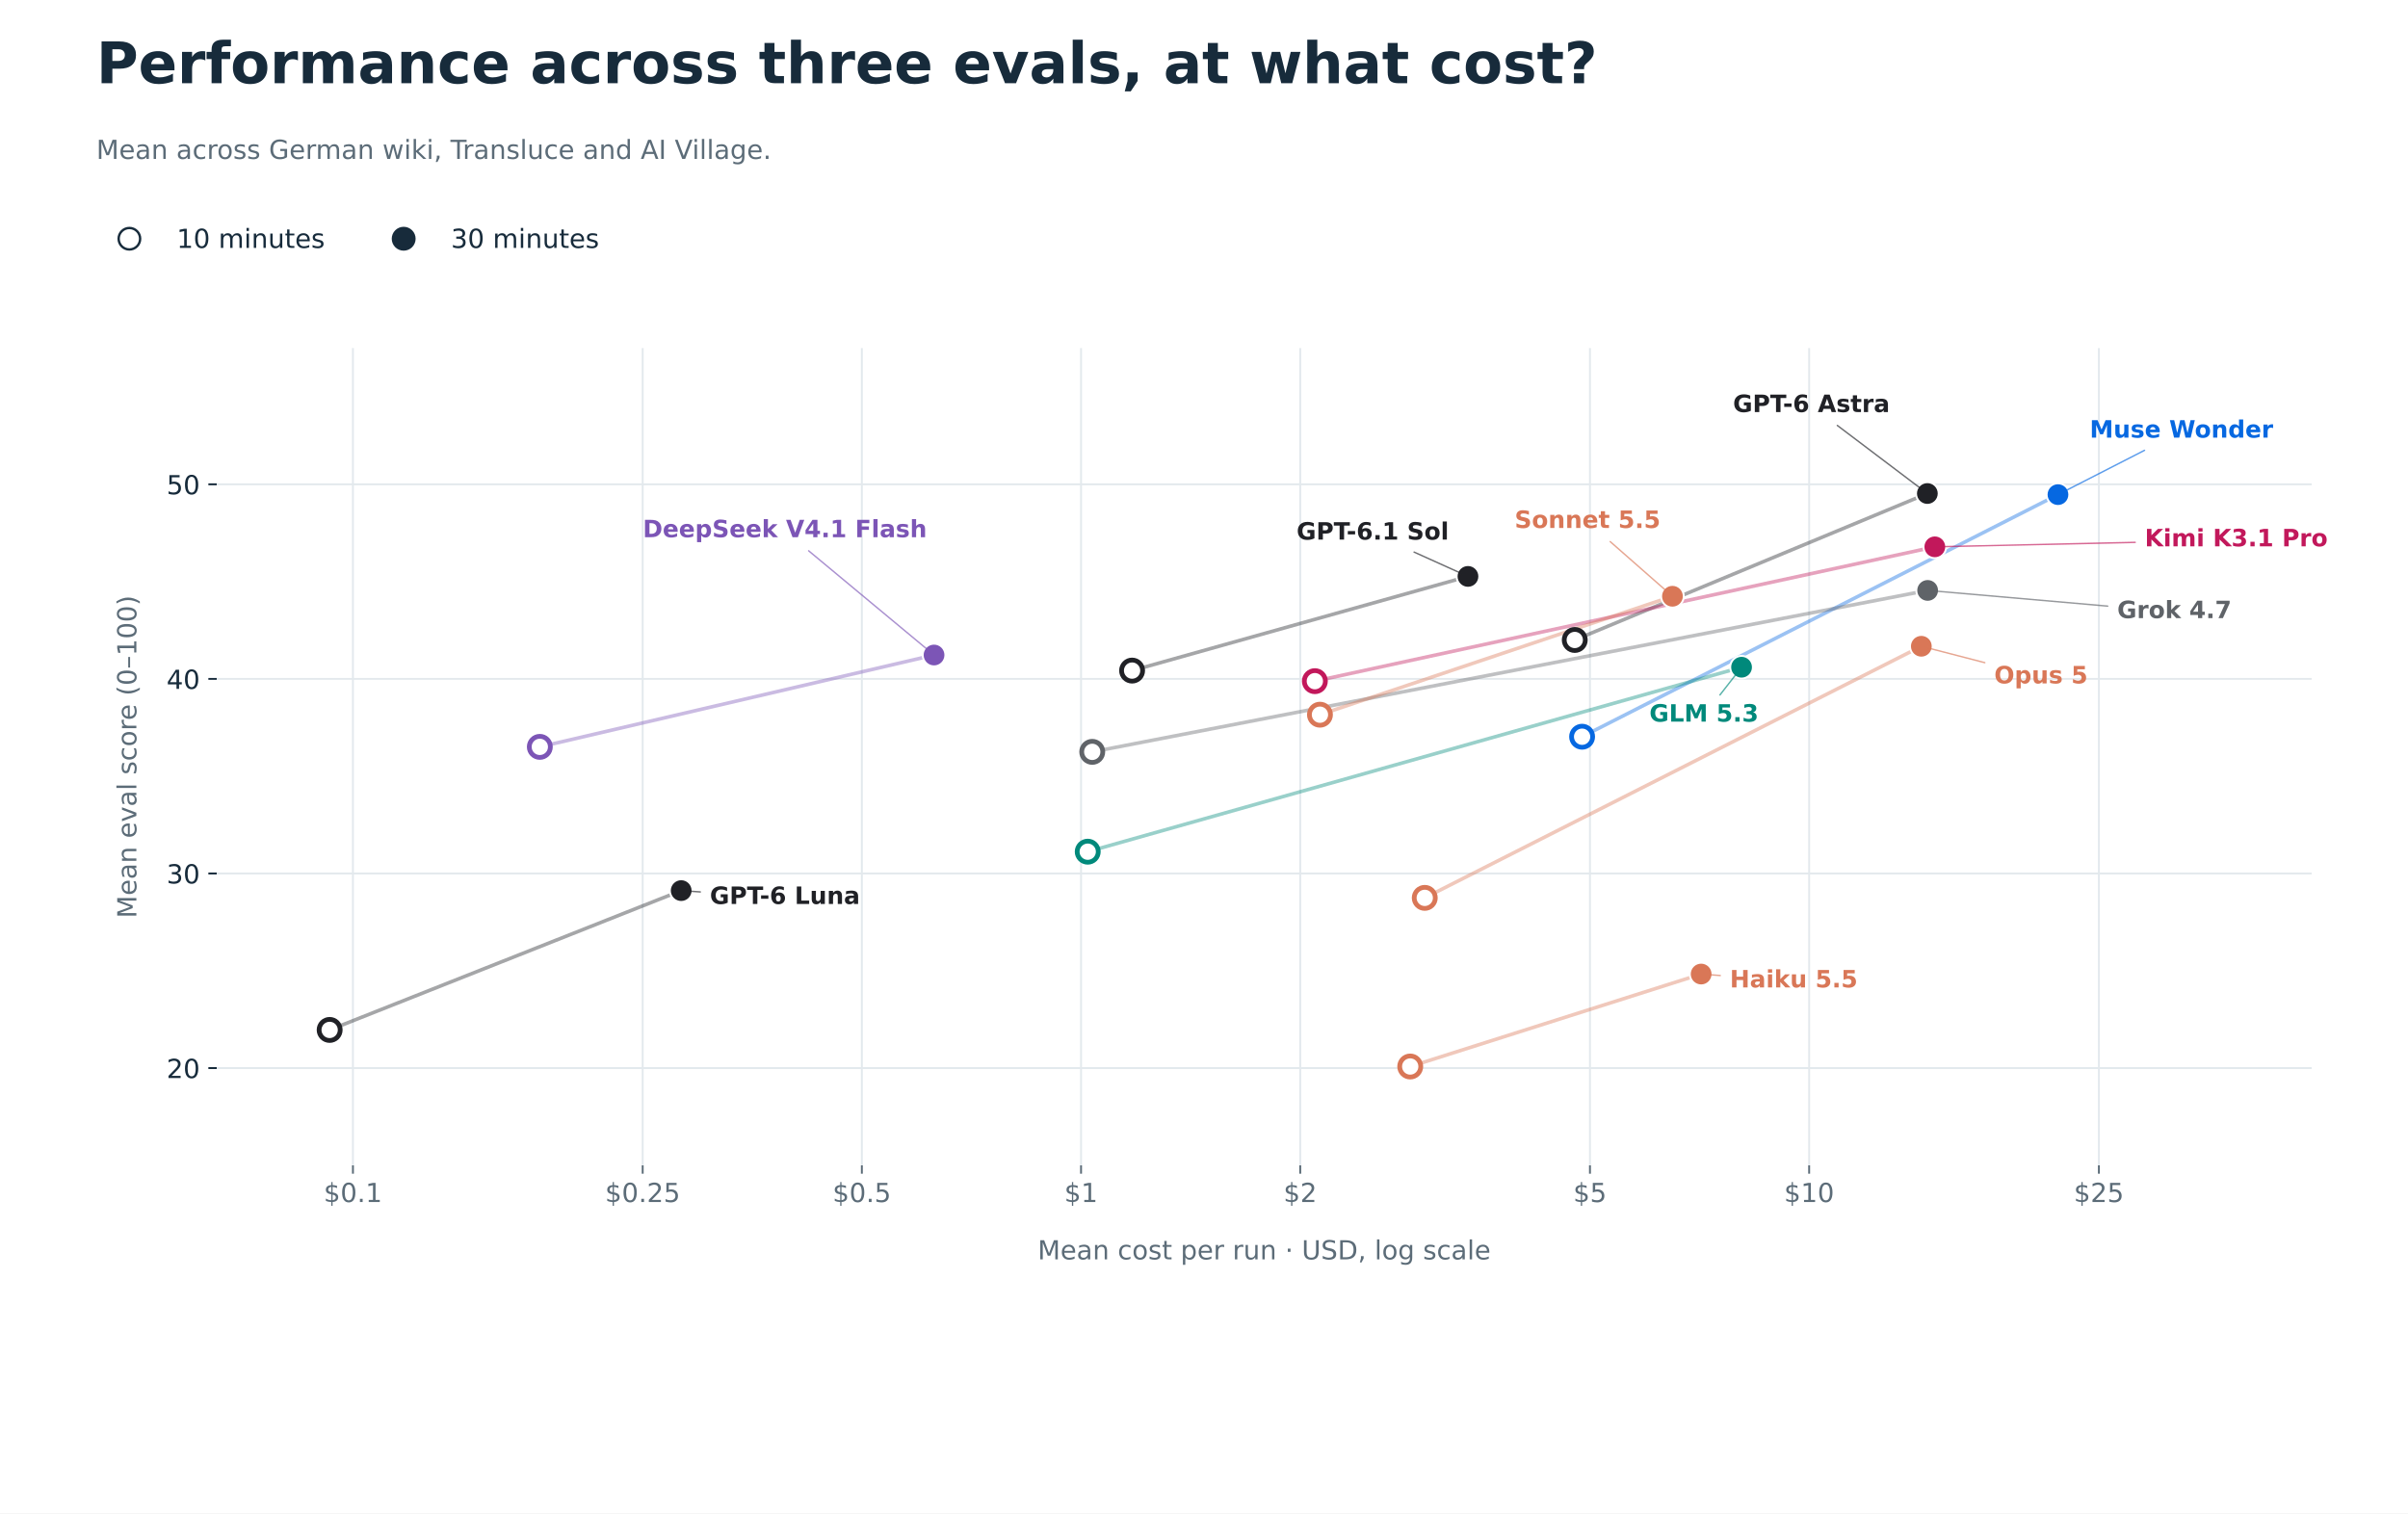
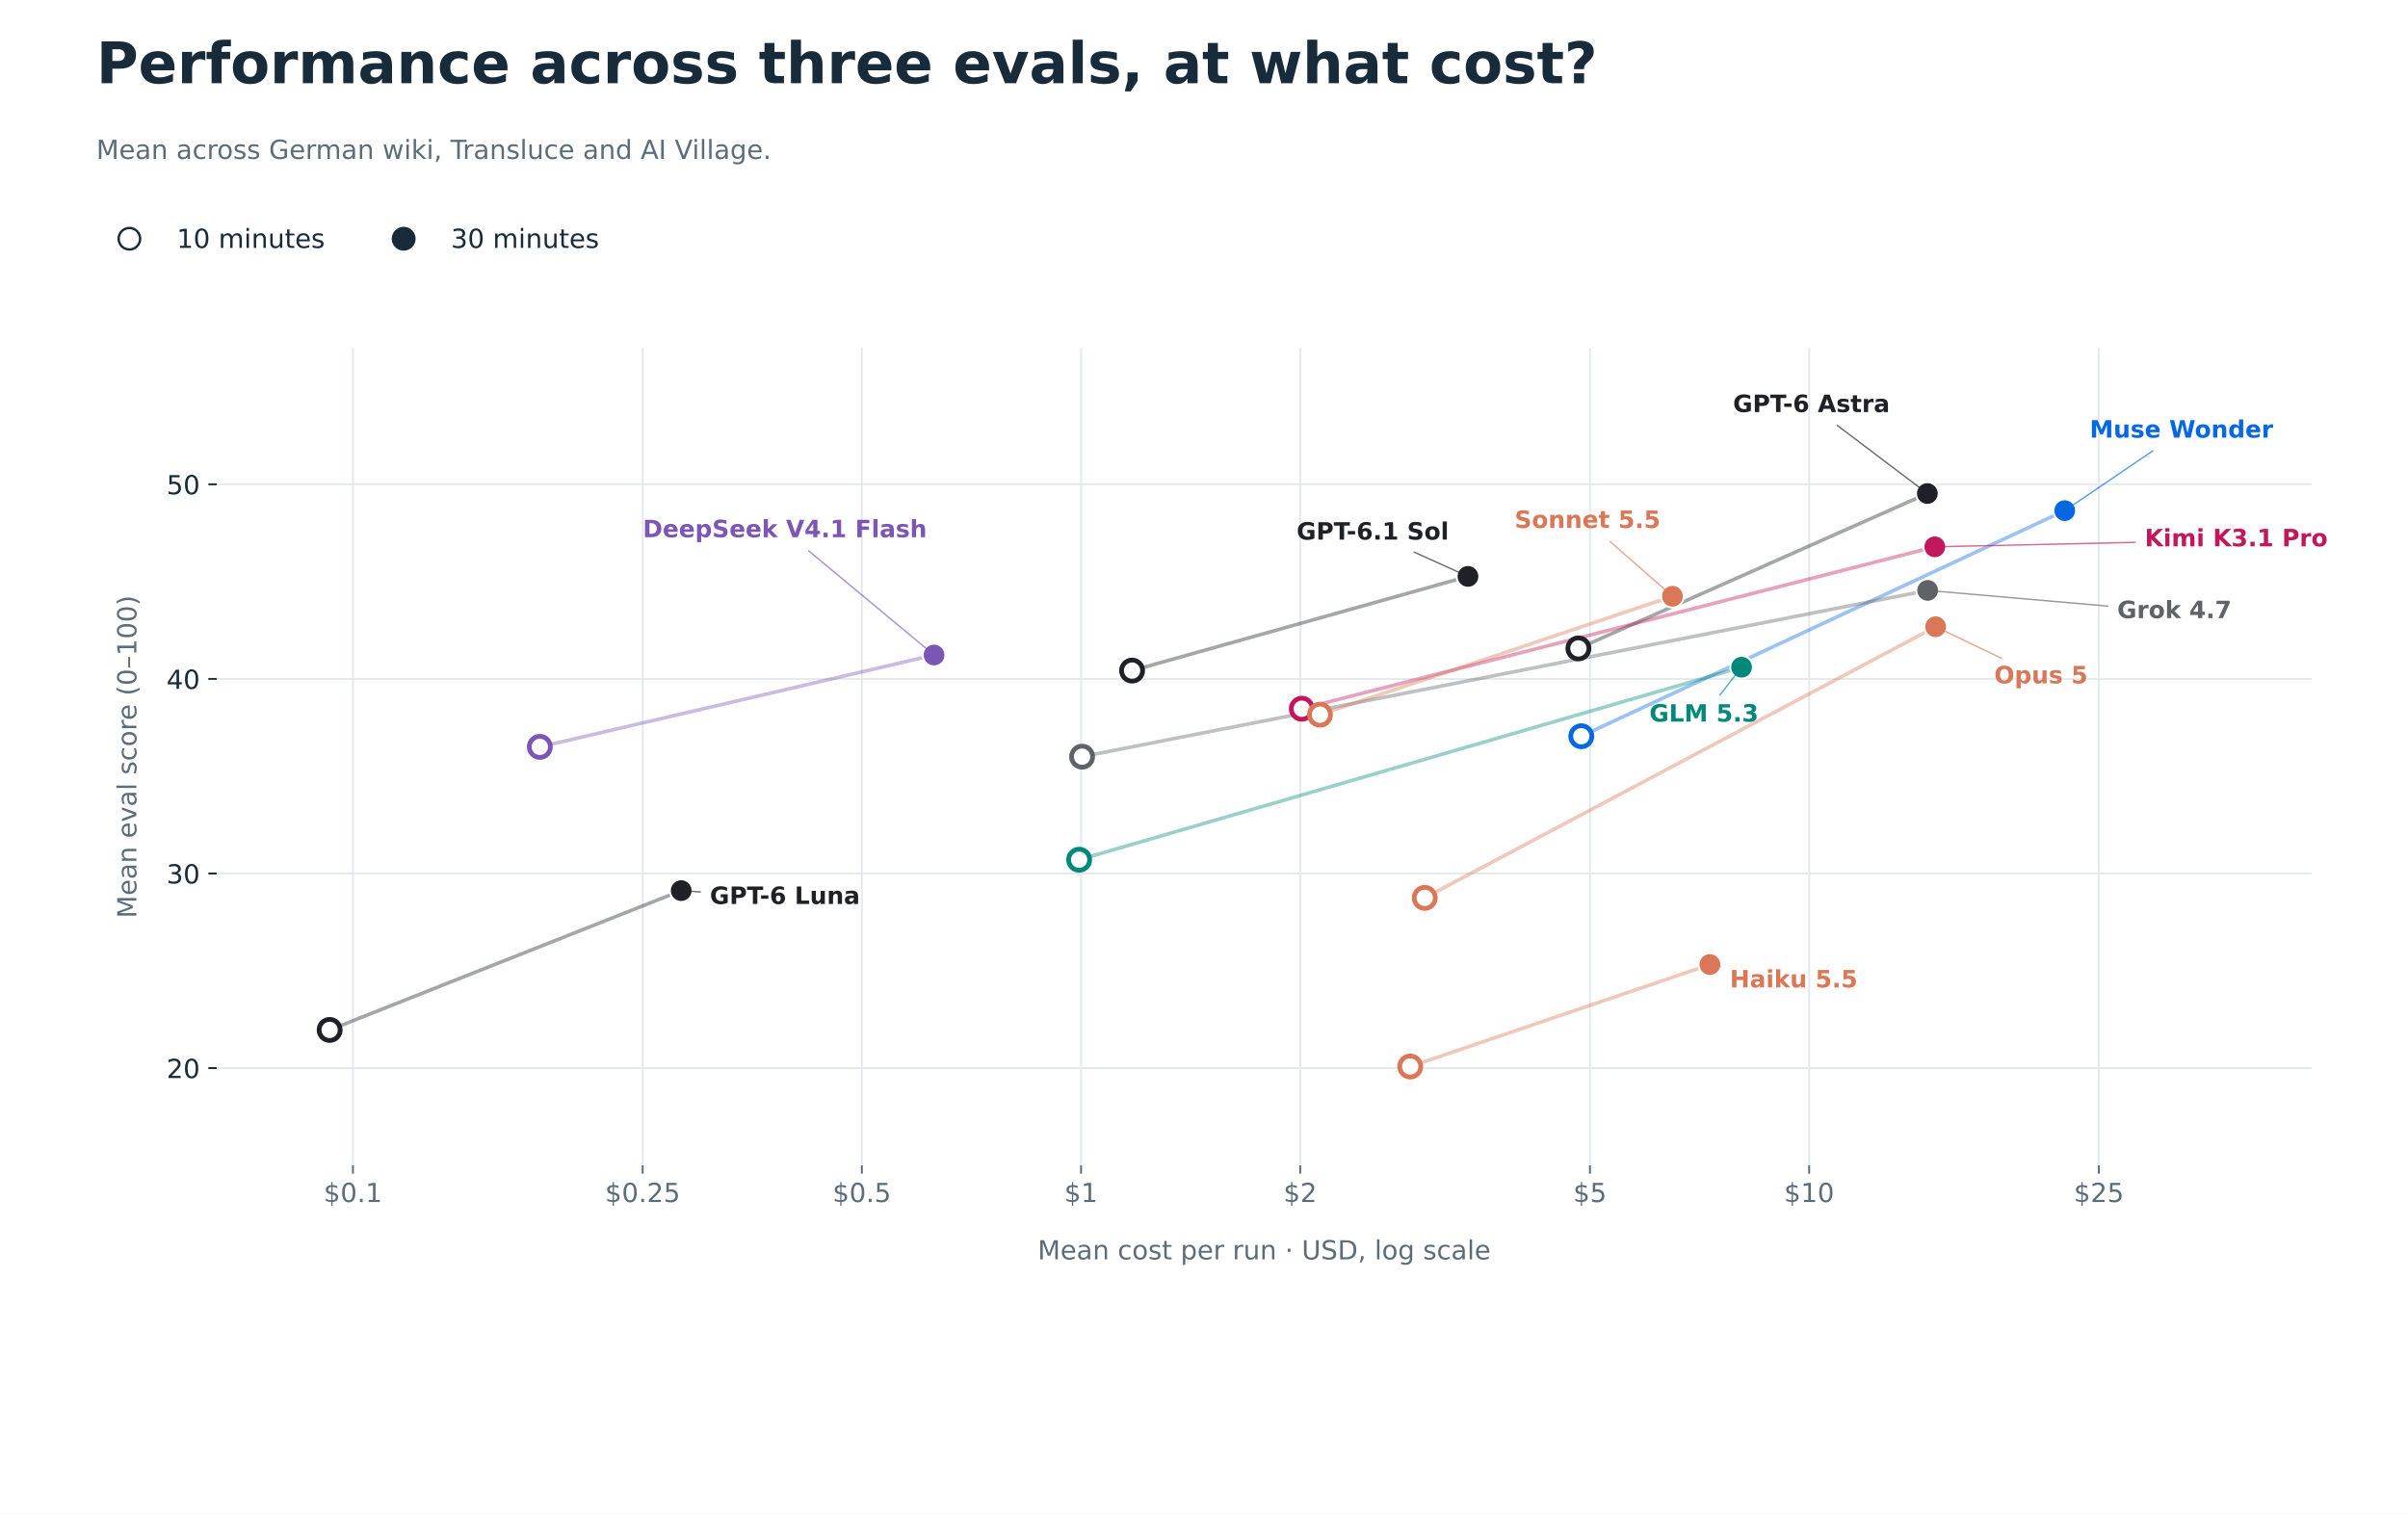
<svg xmlns="http://www.w3.org/2000/svg" xmlns:xlink="http://www.w3.org/1999/xlink" width="1008pt" height="633.6pt" viewBox="0 0 1008 633.6" version="1.1">
  <defs>
    <style type="text/css">*{stroke-linejoin: round; stroke-linecap: butt}</style>
  </defs>
  <g id="figure_1">
    <g id="patch_1">
      <path d="M 0 633.6 L 1008 633.6 L 1008 0 L 0 0 z " style="fill: #ffffff" />
    </g>
    <g id="axes_1">
      <g id="patch_2">
        <path d="M 90.72 487.872 L 967.68 487.872 L 967.68 145.728 L 90.72 145.728 z " style="fill: #ffffff" />
      </g>
      <g id="matplotlib.axis_1">
        <g id="xtick_1">
          <g id="line2d_1">
            <path d="M 147.742 487.872 L 147.742 145.728 " clip-path="url(#pab3739ea4d)" style="fill: none; stroke: #e3e9ed; stroke-width: 0.8; stroke-linecap: square" />
          </g>
          <g id="line2d_2">
            <defs>
              <path id="m08802c9949" d="M 0 0 L 0 3.5 " style="stroke: #5c6c78; stroke-width: 0.8" />
            </defs>
            <g>
              <use xlink:href="#m08802c9949" x="147.742" y="487.872" style="fill: #5c6c78; stroke: #5c6c78; stroke-width: 0.8" />
            </g>
          </g>
          <g id="text_1">
            <text style="font-size: 11px; font-family: 'DejaVu Sans'; text-anchor: middle; fill: #5c6c78" x="147.742" y="503.23" transform="rotate(-0 147.7417 503.2303)">$0.1</text>
          </g>
        </g>
        <g id="xtick_2">
          <g id="line2d_3">
            <path d="M 269.029 487.872 L 269.029 145.728 " clip-path="url(#pab3739ea4d)" style="fill: none; stroke: #e3e9ed; stroke-width: 0.8; stroke-linecap: square" />
          </g>
          <g id="line2d_4">
            <g>
              <use xlink:href="#m08802c9949" x="269.029" y="487.872" style="fill: #5c6c78; stroke: #5c6c78; stroke-width: 0.8" />
            </g>
          </g>
          <g id="text_2">
            <text style="font-size: 11px; font-family: 'DejaVu Sans'; text-anchor: middle; fill: #5c6c78" x="269.029" y="503.23" transform="rotate(-0 269.0288 503.2303)">$0.25</text>
          </g>
        </g>
        <g id="xtick_3">
          <g id="line2d_5">
            <path d="M 360.779 487.872 L 360.779 145.728 " clip-path="url(#pab3739ea4d)" style="fill: none; stroke: #e3e9ed; stroke-width: 0.8; stroke-linecap: square" />
          </g>
          <g id="line2d_6">
            <g>
              <use xlink:href="#m08802c9949" x="360.779" y="487.872" style="fill: #5c6c78; stroke: #5c6c78; stroke-width: 0.8" />
            </g>
          </g>
          <g id="text_3">
            <text style="font-size: 11px; font-family: 'DejaVu Sans'; text-anchor: middle; fill: #5c6c78" x="360.779" y="503.23" transform="rotate(-0 360.779 503.2303)">$0.5</text>
          </g>
        </g>
        <g id="xtick_4">
          <g id="line2d_7">
            <path d="M 452.529 487.872 L 452.529 145.728 " clip-path="url(#pab3739ea4d)" style="fill: none; stroke: #e3e9ed; stroke-width: 0.8; stroke-linecap: square" />
          </g>
          <g id="line2d_8">
            <g>
              <use xlink:href="#m08802c9949" x="452.529" y="487.872" style="fill: #5c6c78; stroke: #5c6c78; stroke-width: 0.8" />
            </g>
          </g>
          <g id="text_4">
            <text style="font-size: 11px; font-family: 'DejaVu Sans'; text-anchor: middle; fill: #5c6c78" x="452.529" y="503.23" transform="rotate(-0 452.5292 503.2303)">$1</text>
          </g>
        </g>
        <g id="xtick_5">
          <g id="line2d_9">
            <path d="M 544.279 487.872 L 544.279 145.728 " clip-path="url(#pab3739ea4d)" style="fill: none; stroke: #e3e9ed; stroke-width: 0.8; stroke-linecap: square" />
          </g>
          <g id="line2d_10">
            <g>
              <use xlink:href="#m08802c9949" x="544.279" y="487.872" style="fill: #5c6c78; stroke: #5c6c78; stroke-width: 0.8" />
            </g>
          </g>
          <g id="text_5">
            <text style="font-size: 11px; font-family: 'DejaVu Sans'; text-anchor: middle; fill: #5c6c78" x="544.279" y="503.23" transform="rotate(-0 544.2794 503.2303)">$2</text>
          </g>
        </g>
        <g id="xtick_6">
          <g id="line2d_11">
            <path d="M 665.567 487.872 L 665.567 145.728 " clip-path="url(#pab3739ea4d)" style="fill: none; stroke: #e3e9ed; stroke-width: 0.8; stroke-linecap: square" />
          </g>
          <g id="line2d_12">
            <g>
              <use xlink:href="#m08802c9949" x="665.567" y="487.872" style="fill: #5c6c78; stroke: #5c6c78; stroke-width: 0.8" />
            </g>
          </g>
          <g id="text_6">
            <text style="font-size: 11px; font-family: 'DejaVu Sans'; text-anchor: middle; fill: #5c6c78" x="665.567" y="503.23" transform="rotate(-0 665.5666 503.2303)">$5</text>
          </g>
        </g>
        <g id="xtick_7">
          <g id="line2d_13">
            <path d="M 757.317 487.872 L 757.317 145.728 " clip-path="url(#pab3739ea4d)" style="fill: none; stroke: #e3e9ed; stroke-width: 0.8; stroke-linecap: square" />
          </g>
          <g id="line2d_14">
            <g>
              <use xlink:href="#m08802c9949" x="757.317" y="487.872" style="fill: #5c6c78; stroke: #5c6c78; stroke-width: 0.8" />
            </g>
          </g>
          <g id="text_7">
            <text style="font-size: 11px; font-family: 'DejaVu Sans'; text-anchor: middle; fill: #5c6c78" x="757.317" y="503.23" transform="rotate(-0 757.3168 503.2303)">$10</text>
          </g>
        </g>
        <g id="xtick_8">
          <g id="line2d_15">
            <path d="M 878.604 487.872 L 878.604 145.728 " clip-path="url(#pab3739ea4d)" style="fill: none; stroke: #e3e9ed; stroke-width: 0.8; stroke-linecap: square" />
          </g>
          <g id="line2d_16">
            <g>
              <use xlink:href="#m08802c9949" x="878.604" y="487.872" style="fill: #5c6c78; stroke: #5c6c78; stroke-width: 0.8" />
            </g>
          </g>
          <g id="text_8">
            <text style="font-size: 11px; font-family: 'DejaVu Sans'; text-anchor: middle; fill: #5c6c78" x="878.604" y="503.23" transform="rotate(-0 878.604 503.2303)">$25</text>
          </g>
        </g>
        <g id="xtick_9" />
        <g id="xtick_10" />
        <g id="xtick_11" />
        <g id="xtick_12" />
        <g id="xtick_13" />
        <g id="xtick_14" />
        <g id="xtick_15" />
        <g id="xtick_16" />
        <g id="xtick_17" />
        <g id="xtick_18" />
        <g id="xtick_19" />
        <g id="xtick_20" />
        <g id="xtick_21" />
        <g id="xtick_22" />
        <g id="xtick_23" />
        <g id="xtick_24" />
        <g id="xtick_25" />
        <g id="xtick_26" />
        <g id="xtick_27" />
        <g id="text_9">
          <text style="font-size: 11px; font-family: 'DejaVu Sans'; text-anchor: middle; fill: #5c6c78" x="529.2" y="527.231" transform="rotate(-0 529.2 527.2311)">Mean cost per run · USD, log scale</text>
        </g>
      </g>
      <g id="matplotlib.axis_2">
        <g id="ytick_1">
          <g id="line2d_17">
            <path d="M 90.72 447.141 L 967.68 447.141 " clip-path="url(#pab3739ea4d)" style="fill: none; stroke: #e3e9ed; stroke-width: 0.8; stroke-linecap: square" />
          </g>
          <g id="line2d_18">
            <defs>
              <path id="m0dfac39e3e" d="M 0 0 L -3.5 0 " style="stroke: #172b3b; stroke-width: 0.8" />
            </defs>
            <g>
              <use xlink:href="#m0dfac39e3e" x="90.72" y="447.141" style="fill: #172b3b; stroke: #172b3b; stroke-width: 0.8" />
            </g>
          </g>
          <g id="text_10">
            <text style="font-size: 11px; font-family: 'DejaVu Sans'; text-anchor: end; fill: #172b3b" x="83.72" y="451.319" transform="rotate(-0 83.72 451.3193)">20</text>
          </g>
        </g>
        <g id="ytick_2">
          <g id="line2d_19">
            <path d="M 90.72 365.678 L 967.68 365.678 " clip-path="url(#pab3739ea4d)" style="fill: none; stroke: #e3e9ed; stroke-width: 0.8; stroke-linecap: square" />
          </g>
          <g id="line2d_20">
            <g>
              <use xlink:href="#m0dfac39e3e" x="90.72" y="365.678" style="fill: #172b3b; stroke: #172b3b; stroke-width: 0.8" />
            </g>
          </g>
          <g id="text_11">
            <text style="font-size: 11px; font-family: 'DejaVu Sans'; text-anchor: end; fill: #172b3b" x="83.72" y="369.856" transform="rotate(-0 83.72 369.8564)">30</text>
          </g>
        </g>
        <g id="ytick_3">
          <g id="line2d_21">
            <path d="M 90.72 284.215 L 967.68 284.215 " clip-path="url(#pab3739ea4d)" style="fill: none; stroke: #e3e9ed; stroke-width: 0.8; stroke-linecap: square" />
          </g>
          <g id="line2d_22">
            <g>
              <use xlink:href="#m0dfac39e3e" x="90.72" y="284.215" style="fill: #172b3b; stroke: #172b3b; stroke-width: 0.8" />
            </g>
          </g>
          <g id="text_12">
            <text style="font-size: 11px; font-family: 'DejaVu Sans'; text-anchor: end; fill: #172b3b" x="83.72" y="288.394" transform="rotate(-0 83.72 288.3936)">40</text>
          </g>
        </g>
        <g id="ytick_4">
          <g id="line2d_23">
            <path d="M 90.72 202.752 L 967.68 202.752 " clip-path="url(#pab3739ea4d)" style="fill: none; stroke: #e3e9ed; stroke-width: 0.8; stroke-linecap: square" />
          </g>
          <g id="line2d_24">
            <g>
              <use xlink:href="#m0dfac39e3e" x="90.72" y="202.752" style="fill: #172b3b; stroke: #172b3b; stroke-width: 0.8" />
            </g>
          </g>
          <g id="text_13">
            <text style="font-size: 11px; font-family: 'DejaVu Sans'; text-anchor: end; fill: #172b3b" x="83.72" y="206.931" transform="rotate(-0 83.72 206.9307)">50</text>
          </g>
        </g>
        <g id="text_14">
          <text style="font-size: 11px; font-family: 'DejaVu Sans'; text-anchor: middle; fill: #5c6c78" x="57.08" y="316.8" transform="rotate(-90 57.07992 316.8)">Mean eval score (0–100)</text>
        </g>
      </g>
      <g id="line2d_25">
-         <path d="M 659.202 267.922 L 806.797 206.608 " clip-path="url(#pab3739ea4d)" style="fill: none; stroke: #202126; stroke-opacity: 0.4; stroke-width: 1.5; stroke-linecap: square" />
+         <path d="M 660.736 271.452 L 806.797 206.608 " clip-path="url(#pab3739ea4d)" style="fill: none; stroke: #202126; stroke-opacity: 0.4; stroke-width: 1.5; stroke-linecap: square" />
      </g>
      <g id="line2d_26">
-         <path d="M 662.274 308.423 L 861.473 207.07 " clip-path="url(#pab3739ea4d)" style="fill: none; stroke: #0668e1; stroke-opacity: 0.4; stroke-width: 1.5; stroke-linecap: square" />
+         <path d="M 661.938 308.219 L 864.294 213.777 " clip-path="url(#pab3739ea4d)" style="fill: none; stroke: #0668e1; stroke-opacity: 0.4; stroke-width: 1.5; stroke-linecap: square" />
      </g>
      <g id="line2d_27">
-         <path d="M 550.404 285.165 L 809.927 228.929 " clip-path="url(#pab3739ea4d)" style="fill: none; stroke: #c2185b; stroke-opacity: 0.4; stroke-width: 1.5; stroke-linecap: square" />
+         <path d="M 544.937 296.706 L 809.927 228.929 " clip-path="url(#pab3739ea4d)" style="fill: none; stroke: #c2185b; stroke-opacity: 0.4; stroke-width: 1.5; stroke-linecap: square" />
      </g>
      <g id="line2d_28">
        <path d="M 473.897 280.739 L 614.494 241.311 " clip-path="url(#pab3739ea4d)" style="fill: none; stroke: #202126; stroke-opacity: 0.4; stroke-width: 1.5; stroke-linecap: square" />
      </g>
      <g id="line2d_29">
-         <path d="M 457.215 314.763 L 806.918 247.176 " clip-path="url(#pab3739ea4d)" style="fill: none; stroke: #5f6368; stroke-opacity: 0.4; stroke-width: 1.5; stroke-linecap: square" />
+         <path d="M 452.969 316.773 L 806.918 247.176 " clip-path="url(#pab3739ea4d)" style="fill: none; stroke: #5f6368; stroke-opacity: 0.4; stroke-width: 1.5; stroke-linecap: square" />
      </g>
      <g id="line2d_30">
        <path d="M 552.536 299.204 L 700.093 249.62 " clip-path="url(#pab3739ea4d)" style="fill: none; stroke: #d97757; stroke-opacity: 0.4; stroke-width: 1.5; stroke-linecap: square" />
      </g>
      <g id="line2d_31">
-         <path d="M 596.407 375.888 L 804.279 270.556 " clip-path="url(#pab3739ea4d)" style="fill: none; stroke: #d97757; stroke-opacity: 0.4; stroke-width: 1.5; stroke-linecap: square" />
+         <path d="M 596.407 375.888 L 810.26 262.383 " clip-path="url(#pab3739ea4d)" style="fill: none; stroke: #d97757; stroke-opacity: 0.4; stroke-width: 1.5; stroke-linecap: square" />
      </g>
      <g id="line2d_32">
        <path d="M 225.971 312.673 L 390.993 274.222 " clip-path="url(#pab3739ea4d)" style="fill: none; stroke: #7c55b6; stroke-opacity: 0.4; stroke-width: 1.5; stroke-linecap: square" />
      </g>
      <g id="line2d_33">
-         <path d="M 455.327 356.554 L 729.026 279.327 " clip-path="url(#pab3739ea4d)" style="fill: none; stroke: #00897b; stroke-opacity: 0.4; stroke-width: 1.5; stroke-linecap: square" />
+         <path d="M 451.732 359.921 L 729.026 279.327 " clip-path="url(#pab3739ea4d)" style="fill: none; stroke: #00897b; stroke-opacity: 0.4; stroke-width: 1.5; stroke-linecap: square" />
      </g>
      <g id="line2d_34">
        <path d="M 137.992 431.174 L 285.151 372.846 " clip-path="url(#pab3739ea4d)" style="fill: none; stroke: #202126; stroke-opacity: 0.4; stroke-width: 1.5; stroke-linecap: square" />
      </g>
      <g id="line2d_35">
-         <path d="M 590.325 446.489 L 712.11 407.78 " clip-path="url(#pab3739ea4d)" style="fill: none; stroke: #d97757; stroke-opacity: 0.4; stroke-width: 1.5; stroke-linecap: square" />
+         <path d="M 590.325 446.489 L 715.769 403.802 " clip-path="url(#pab3739ea4d)" style="fill: none; stroke: #d97757; stroke-opacity: 0.4; stroke-width: 1.5; stroke-linecap: square" />
      </g>
      <g id="PathCollection_1">
        <defs>
          <path id="m411f220330" d="M 0 4.416 C 1.171 4.416 2.294 3.951 3.122 3.122 C 3.951 2.294 4.416 1.171 4.416 0 C 4.416 -1.171 3.951 -2.294 3.122 -3.122 C 2.294 -3.951 1.171 -4.416 0 -4.416 C -1.171 -4.416 -2.294 -3.951 -3.122 -3.122 C -3.951 -2.294 -4.416 -1.171 -4.416 0 C -4.416 1.171 -3.951 2.294 -3.122 3.122 C -2.294 3.951 -1.171 4.416 0 4.416 z " style="stroke: #202126; stroke-width: 2" />
        </defs>
        <g clip-path="url(#pab3739ea4d)">
-           <use xlink:href="#m411f220330" x="659.202" y="267.922" style="fill: #ffffff; stroke: #202126; stroke-width: 2" />
+           <use xlink:href="#m411f220330" x="660.736" y="271.452" style="fill: #ffffff; stroke: #202126; stroke-width: 2" />
        </g>
      </g>
      <g id="PathCollection_2">
        <defs>
          <path id="m2823e1bfbf" d="M 0 4.416 C 1.171 4.416 2.294 3.951 3.122 3.122 C 3.951 2.294 4.416 1.171 4.416 0 C 4.416 -1.171 3.951 -2.294 3.122 -3.122 C 2.294 -3.951 1.171 -4.416 0 -4.416 C -1.171 -4.416 -2.294 -3.951 -3.122 -3.122 C -3.951 -2.294 -4.416 -1.171 -4.416 0 C -4.416 1.171 -3.951 2.294 -3.122 3.122 C -2.294 3.951 -1.171 4.416 0 4.416 z " style="stroke: #0668e1; stroke-width: 2" />
        </defs>
        <g clip-path="url(#pab3739ea4d)">
-           <use xlink:href="#m2823e1bfbf" x="662.274" y="308.423" style="fill: #ffffff; stroke: #0668e1; stroke-width: 2" />
+           <use xlink:href="#m2823e1bfbf" x="661.938" y="308.219" style="fill: #ffffff; stroke: #0668e1; stroke-width: 2" />
        </g>
      </g>
      <g id="PathCollection_3">
        <defs>
          <path id="md394c1294c" d="M 0 4.416 C 1.171 4.416 2.294 3.951 3.122 3.122 C 3.951 2.294 4.416 1.171 4.416 0 C 4.416 -1.171 3.951 -2.294 3.122 -3.122 C 2.294 -3.951 1.171 -4.416 0 -4.416 C -1.171 -4.416 -2.294 -3.951 -3.122 -3.122 C -3.951 -2.294 -4.416 -1.171 -4.416 0 C -4.416 1.171 -3.951 2.294 -3.122 3.122 C -2.294 3.951 -1.171 4.416 0 4.416 z " style="stroke: #c2185b; stroke-width: 2" />
        </defs>
        <g clip-path="url(#pab3739ea4d)">
-           <use xlink:href="#md394c1294c" x="550.404" y="285.165" style="fill: #ffffff; stroke: #c2185b; stroke-width: 2" />
+           <use xlink:href="#md394c1294c" x="544.937" y="296.706" style="fill: #ffffff; stroke: #c2185b; stroke-width: 2" />
        </g>
      </g>
      <g id="PathCollection_4">
        <g clip-path="url(#pab3739ea4d)">
          <use xlink:href="#m411f220330" x="473.897" y="280.739" style="fill: #ffffff; stroke: #202126; stroke-width: 2" />
        </g>
      </g>
      <g id="PathCollection_5">
        <defs>
          <path id="m25b8b31568" d="M 0 4.416 C 1.171 4.416 2.294 3.951 3.122 3.122 C 3.951 2.294 4.416 1.171 4.416 0 C 4.416 -1.171 3.951 -2.294 3.122 -3.122 C 2.294 -3.951 1.171 -4.416 0 -4.416 C -1.171 -4.416 -2.294 -3.951 -3.122 -3.122 C -3.951 -2.294 -4.416 -1.171 -4.416 0 C -4.416 1.171 -3.951 2.294 -3.122 3.122 C -2.294 3.951 -1.171 4.416 0 4.416 z " style="stroke: #5f6368; stroke-width: 2" />
        </defs>
        <g clip-path="url(#pab3739ea4d)">
-           <use xlink:href="#m25b8b31568" x="457.215" y="314.763" style="fill: #ffffff; stroke: #5f6368; stroke-width: 2" />
+           <use xlink:href="#m25b8b31568" x="452.969" y="316.773" style="fill: #ffffff; stroke: #5f6368; stroke-width: 2" />
        </g>
      </g>
      <g id="PathCollection_6">
        <defs>
          <path id="m7cbc9be1b6" d="M 0 4.416 C 1.171 4.416 2.294 3.951 3.122 3.122 C 3.951 2.294 4.416 1.171 4.416 0 C 4.416 -1.171 3.951 -2.294 3.122 -3.122 C 2.294 -3.951 1.171 -4.416 0 -4.416 C -1.171 -4.416 -2.294 -3.951 -3.122 -3.122 C -3.951 -2.294 -4.416 -1.171 -4.416 0 C -4.416 1.171 -3.951 2.294 -3.122 3.122 C -2.294 3.951 -1.171 4.416 0 4.416 z " style="stroke: #d97757; stroke-width: 2" />
        </defs>
        <g clip-path="url(#pab3739ea4d)">
          <use xlink:href="#m7cbc9be1b6" x="552.536" y="299.204" style="fill: #ffffff; stroke: #d97757; stroke-width: 2" />
        </g>
      </g>
      <g id="PathCollection_7">
        <g clip-path="url(#pab3739ea4d)">
          <use xlink:href="#m7cbc9be1b6" x="596.407" y="375.888" style="fill: #ffffff; stroke: #d97757; stroke-width: 2" />
        </g>
      </g>
      <g id="PathCollection_8">
        <defs>
          <path id="m88b2f20ba2" d="M 0 4.416 C 1.171 4.416 2.294 3.951 3.122 3.122 C 3.951 2.294 4.416 1.171 4.416 0 C 4.416 -1.171 3.951 -2.294 3.122 -3.122 C 2.294 -3.951 1.171 -4.416 0 -4.416 C -1.171 -4.416 -2.294 -3.951 -3.122 -3.122 C -3.951 -2.294 -4.416 -1.171 -4.416 0 C -4.416 1.171 -3.951 2.294 -3.122 3.122 C -2.294 3.951 -1.171 4.416 0 4.416 z " style="stroke: #7c55b6; stroke-width: 2" />
        </defs>
        <g clip-path="url(#pab3739ea4d)">
          <use xlink:href="#m88b2f20ba2" x="225.971" y="312.673" style="fill: #ffffff; stroke: #7c55b6; stroke-width: 2" />
        </g>
      </g>
      <g id="PathCollection_9">
        <defs>
          <path id="mb477445edb" d="M 0 4.416 C 1.171 4.416 2.294 3.951 3.122 3.122 C 3.951 2.294 4.416 1.171 4.416 0 C 4.416 -1.171 3.951 -2.294 3.122 -3.122 C 2.294 -3.951 1.171 -4.416 0 -4.416 C -1.171 -4.416 -2.294 -3.951 -3.122 -3.122 C -3.951 -2.294 -4.416 -1.171 -4.416 0 C -4.416 1.171 -3.951 2.294 -3.122 3.122 C -2.294 3.951 -1.171 4.416 0 4.416 z " style="stroke: #00897b; stroke-width: 2" />
        </defs>
        <g clip-path="url(#pab3739ea4d)">
-           <use xlink:href="#mb477445edb" x="455.327" y="356.554" style="fill: #ffffff; stroke: #00897b; stroke-width: 2" />
+           <use xlink:href="#mb477445edb" x="451.732" y="359.921" style="fill: #ffffff; stroke: #00897b; stroke-width: 2" />
        </g>
      </g>
      <g id="PathCollection_10">
        <g clip-path="url(#pab3739ea4d)">
          <use xlink:href="#m411f220330" x="137.992" y="431.174" style="fill: #ffffff; stroke: #202126; stroke-width: 2" />
        </g>
      </g>
      <g id="PathCollection_11">
        <g clip-path="url(#pab3739ea4d)">
          <use xlink:href="#m7cbc9be1b6" x="590.325" y="446.489" style="fill: #ffffff; stroke: #d97757; stroke-width: 2" />
        </g>
      </g>
      <g id="PathCollection_12">
        <defs>
          <path id="m9b25abc8e8" d="M 0 4.743 C 1.258 4.743 2.465 4.244 3.354 3.354 C 4.244 2.465 4.743 1.258 4.743 0 C 4.743 -1.258 4.244 -2.465 3.354 -3.354 C 2.465 -4.244 1.258 -4.743 0 -4.743 C -1.258 -4.743 -2.465 -4.244 -3.354 -3.354 C -4.244 -2.465 -4.743 -1.258 -4.743 0 C -4.743 1.258 -4.244 2.465 -3.354 3.354 C -2.465 4.244 -1.258 4.743 0 4.743 z " style="stroke: #ffffff; stroke-width: 0.8" />
        </defs>
        <g clip-path="url(#pab3739ea4d)">
          <use xlink:href="#m9b25abc8e8" x="806.797" y="206.608" style="fill: #202126; stroke: #ffffff; stroke-width: 0.8" />
        </g>
      </g>
      <g id="PathCollection_13">
        <defs>
          <path id="ma8b0837a51" d="M 0 4.743 C 1.258 4.743 2.465 4.244 3.354 3.354 C 4.244 2.465 4.743 1.258 4.743 0 C 4.743 -1.258 4.244 -2.465 3.354 -3.354 C 2.465 -4.244 1.258 -4.743 0 -4.743 C -1.258 -4.743 -2.465 -4.244 -3.354 -3.354 C -4.244 -2.465 -4.743 -1.258 -4.743 0 C -4.743 1.258 -4.244 2.465 -3.354 3.354 C -2.465 4.244 -1.258 4.743 0 4.743 z " style="stroke: #ffffff; stroke-width: 0.8" />
        </defs>
        <g clip-path="url(#pab3739ea4d)">
-           <use xlink:href="#ma8b0837a51" x="861.473" y="207.07" style="fill: #0668e1; stroke: #ffffff; stroke-width: 0.8" />
+           <use xlink:href="#ma8b0837a51" x="864.294" y="213.777" style="fill: #0668e1; stroke: #ffffff; stroke-width: 0.8" />
        </g>
      </g>
      <g id="PathCollection_14">
        <defs>
          <path id="m39f134d200" d="M 0 4.743 C 1.258 4.743 2.465 4.244 3.354 3.354 C 4.244 2.465 4.743 1.258 4.743 0 C 4.743 -1.258 4.244 -2.465 3.354 -3.354 C 2.465 -4.244 1.258 -4.743 0 -4.743 C -1.258 -4.743 -2.465 -4.244 -3.354 -3.354 C -4.244 -2.465 -4.743 -1.258 -4.743 0 C -4.743 1.258 -4.244 2.465 -3.354 3.354 C -2.465 4.244 -1.258 4.743 0 4.743 z " style="stroke: #ffffff; stroke-width: 0.8" />
        </defs>
        <g clip-path="url(#pab3739ea4d)">
          <use xlink:href="#m39f134d200" x="809.927" y="228.929" style="fill: #c2185b; stroke: #ffffff; stroke-width: 0.8" />
        </g>
      </g>
      <g id="PathCollection_15">
        <g clip-path="url(#pab3739ea4d)">
          <use xlink:href="#m9b25abc8e8" x="614.494" y="241.311" style="fill: #202126; stroke: #ffffff; stroke-width: 0.8" />
        </g>
      </g>
      <g id="PathCollection_16">
        <defs>
          <path id="m5f08d4415d" d="M 0 4.743 C 1.258 4.743 2.465 4.244 3.354 3.354 C 4.244 2.465 4.743 1.258 4.743 0 C 4.743 -1.258 4.244 -2.465 3.354 -3.354 C 2.465 -4.244 1.258 -4.743 0 -4.743 C -1.258 -4.743 -2.465 -4.244 -3.354 -3.354 C -4.244 -2.465 -4.743 -1.258 -4.743 0 C -4.743 1.258 -4.244 2.465 -3.354 3.354 C -2.465 4.244 -1.258 4.743 0 4.743 z " style="stroke: #ffffff; stroke-width: 0.8" />
        </defs>
        <g clip-path="url(#pab3739ea4d)">
          <use xlink:href="#m5f08d4415d" x="806.918" y="247.176" style="fill: #5f6368; stroke: #ffffff; stroke-width: 0.8" />
        </g>
      </g>
      <g id="PathCollection_17">
        <defs>
          <path id="mc148c49d9b" d="M 0 4.743 C 1.258 4.743 2.465 4.244 3.354 3.354 C 4.244 2.465 4.743 1.258 4.743 0 C 4.743 -1.258 4.244 -2.465 3.354 -3.354 C 2.465 -4.244 1.258 -4.743 0 -4.743 C -1.258 -4.743 -2.465 -4.244 -3.354 -3.354 C -4.244 -2.465 -4.743 -1.258 -4.743 0 C -4.743 1.258 -4.244 2.465 -3.354 3.354 C -2.465 4.244 -1.258 4.743 0 4.743 z " style="stroke: #ffffff; stroke-width: 0.8" />
        </defs>
        <g clip-path="url(#pab3739ea4d)">
          <use xlink:href="#mc148c49d9b" x="700.093" y="249.62" style="fill: #d97757; stroke: #ffffff; stroke-width: 0.8" />
        </g>
      </g>
      <g id="PathCollection_18">
        <g clip-path="url(#pab3739ea4d)">
-           <use xlink:href="#mc148c49d9b" x="804.279" y="270.556" style="fill: #d97757; stroke: #ffffff; stroke-width: 0.8" />
+           <use xlink:href="#mc148c49d9b" x="810.26" y="262.383" style="fill: #d97757; stroke: #ffffff; stroke-width: 0.8" />
        </g>
      </g>
      <g id="PathCollection_19">
        <defs>
          <path id="m6ba3778a02" d="M 0 4.743 C 1.258 4.743 2.465 4.244 3.354 3.354 C 4.244 2.465 4.743 1.258 4.743 0 C 4.743 -1.258 4.244 -2.465 3.354 -3.354 C 2.465 -4.244 1.258 -4.743 0 -4.743 C -1.258 -4.743 -2.465 -4.244 -3.354 -3.354 C -4.244 -2.465 -4.743 -1.258 -4.743 0 C -4.743 1.258 -4.244 2.465 -3.354 3.354 C -2.465 4.244 -1.258 4.743 0 4.743 z " style="stroke: #ffffff; stroke-width: 0.8" />
        </defs>
        <g clip-path="url(#pab3739ea4d)">
          <use xlink:href="#m6ba3778a02" x="390.993" y="274.222" style="fill: #7c55b6; stroke: #ffffff; stroke-width: 0.8" />
        </g>
      </g>
      <g id="PathCollection_20">
        <defs>
          <path id="m474a275801" d="M 0 4.743 C 1.258 4.743 2.465 4.244 3.354 3.354 C 4.244 2.465 4.743 1.258 4.743 0 C 4.743 -1.258 4.244 -2.465 3.354 -3.354 C 2.465 -4.244 1.258 -4.743 0 -4.743 C -1.258 -4.743 -2.465 -4.244 -3.354 -3.354 C -4.244 -2.465 -4.743 -1.258 -4.743 0 C -4.743 1.258 -4.244 2.465 -3.354 3.354 C -2.465 4.244 -1.258 4.743 0 4.743 z " style="stroke: #ffffff; stroke-width: 0.8" />
        </defs>
        <g clip-path="url(#pab3739ea4d)">
          <use xlink:href="#m474a275801" x="729.026" y="279.327" style="fill: #00897b; stroke: #ffffff; stroke-width: 0.8" />
        </g>
      </g>
      <g id="PathCollection_21">
        <g clip-path="url(#pab3739ea4d)">
          <use xlink:href="#m9b25abc8e8" x="285.151" y="372.846" style="fill: #202126; stroke: #ffffff; stroke-width: 0.8" />
        </g>
      </g>
      <g id="PathCollection_22">
        <g clip-path="url(#pab3739ea4d)">
-           <use xlink:href="#mc148c49d9b" x="712.11" y="407.78" style="fill: #d97757; stroke: #ffffff; stroke-width: 0.8" />
+           <use xlink:href="#mc148c49d9b" x="715.769" y="403.802" style="fill: #d97757; stroke: #ffffff; stroke-width: 0.8" />
        </g>
      </g>
      <g id="model-leader-gpt-6-astra">
        <path d="M 769.114 178.114 Q 787.159 191.758 805.203 205.403 " style="fill: none; opacity: 0.65; stroke: #202126; stroke-width: 0.6; stroke-linecap: round" />
      </g>
      <g id="model-label-gpt-6-astra">
        <text style="font-weight: 700; font-size: 10px; font-family: 'DejaVu Sans'; text-anchor: end; fill: #202126" x="791.077" y="172.506" transform="rotate(-0 791.077 172.5064)">GPT-6 Astra</text>
      </g>
      <g id="model-leader-meta-muse-wonder">
-         <path d="M 897.708 188.523 Q 880.482 197.34 863.256 206.157 " style="fill: none; opacity: 0.65; stroke: #0668e1; stroke-width: 0.6; stroke-linecap: round" />
+         <path d="M 901.192 188.736 Q 883.571 200.695 865.949 212.653 " style="fill: none; opacity: 0.65; stroke: #0668e1; stroke-width: 0.6; stroke-linecap: round" />
      </g>
      <g id="model-label-meta-muse-wonder">
        <text style="font-weight: 700; font-size: 10px; font-family: 'DejaVu Sans'; text-anchor: start; fill: #0668e1" x="874.754" y="183.21" transform="rotate(-0 874.7538 183.2099)">Muse Wonder</text>
      </g>
      <g id="model-leader-moonshotai-kimi-k3-1-pro">
        <path d="M 893.811 227.057 Q 852.869 227.971 811.927 228.884 " style="fill: none; opacity: 0.65; stroke: #c2185b; stroke-width: 0.6; stroke-linecap: round" />
      </g>
      <g id="model-label-moonshotai-kimi-k3-1-pro">
        <text style="font-weight: 700; font-size: 10px; font-family: 'DejaVu Sans'; text-anchor: start; fill: #c2185b" x="897.808" y="228.712" transform="rotate(-0 897.8078 228.7119)">Kimi K3.1 Pro</text>
      </g>
      <g id="model-leader-gpt-6-1-sol">
        <path d="M 591.952 231.134 Q 602.311 235.811 612.669 240.487 " style="fill: none; opacity: 0.65; stroke: #202126; stroke-width: 0.6; stroke-linecap: round" />
      </g>
      <g id="model-label-gpt-6-1-sol">
        <text style="font-weight: 700; font-size: 10px; font-family: 'DejaVu Sans'; text-anchor: end; fill: #202126" x="606.494" y="225.909" transform="rotate(-0 606.4936 225.9091)">GPT-6.1 Sol</text>
      </g>
      <g id="model-leader-x-ai-grok-4-7">
        <path d="M 882.294 253.749 Q 845.602 250.55 808.91 247.35 " style="fill: none; opacity: 0.65; stroke: #5f6368; stroke-width: 0.6; stroke-linecap: round" />
      </g>
      <g id="model-label-x-ai-grok-4-7">
        <text style="font-weight: 700; font-size: 10px; font-family: 'DejaVu Sans'; text-anchor: start; fill: #5f6368" x="886.281" y="258.782" transform="rotate(-0 886.2806 258.7818)">Grok 4.7</text>
      </g>
      <g id="model-leader-claude-sonnet-5-5">
        <path d="M 674.038 226.746 Q 686.313 237.523 698.589 248.3 " style="fill: none; opacity: 0.65; stroke: #d97757; stroke-width: 0.6; stroke-linecap: round" />
      </g>
      <g id="model-label-claude-sonnet-5-5">
        <text style="font-weight: 700; font-size: 10px; font-family: 'DejaVu Sans'; text-anchor: end; fill: #d97757" x="695.093" y="221.023" transform="rotate(-0 695.0933 221.0229)">Sonnet 5.5</text>
      </g>
      <g id="model-leader-claude-opus-5">
-         <path d="M 830.851 277.426 Q 818.533 274.241 806.215 271.057 " style="fill: none; opacity: 0.65; stroke: #d97757; stroke-width: 0.6; stroke-linecap: round" />
+         <path d="M 837.952 275.643 Q 825.007 269.444 812.061 263.246 " style="fill: none; opacity: 0.65; stroke: #d97757; stroke-width: 0.6; stroke-linecap: round" />
      </g>
      <g id="model-label-claude-opus-5">
        <text style="font-weight: 700; font-size: 10px; font-family: 'DejaVu Sans'; text-anchor: start; fill: #d97757" x="834.788" y="286.104" transform="rotate(-0 834.7884 286.1041)">Opus 5</text>
      </g>
      <g id="model-leader-deepseek-deepseek-v4-1-flash-1017">
        <path d="M 338.504 230.59 Q 363.978 251.766 389.452 272.941 " style="fill: none; opacity: 0.65; stroke: #7c55b6; stroke-width: 0.6; stroke-linecap: round" />
      </g>
      <g id="model-label-deepseek-deepseek-v4-1-flash-1017">
        <text style="font-weight: 700; font-size: 10px; font-family: 'DejaVu Sans'; text-anchor: end; fill: #7c55b6" x="388.012" y="224.909" transform="rotate(-0 388.0123 224.9091)">DeepSeek V4.1 Flash</text>
      </g>
      <g id="model-leader-z-ai-glm-5-3">
        <path d="M 719.981 290.932 Q 723.889 285.919 727.796 280.905 " style="fill: none; opacity: 0.65; stroke: #00897b; stroke-width: 0.6; stroke-linecap: round" />
      </g>
      <g id="model-label-z-ai-glm-5-3">
        <text style="font-weight: 700; font-size: 10px; font-family: 'DejaVu Sans'; text-anchor: end; fill: #00897b" x="736.156" y="302.111" transform="rotate(-0 736.1564 302.1109)">GLM 5.3</text>
      </g>
      <g id="model-leader-gpt-6-luna">
        <path d="M 293.153 373.399 Q 290.15 373.192 287.148 372.984 " style="fill: none; opacity: 0.65; stroke: #202126; stroke-width: 0.6; stroke-linecap: round" />
      </g>
      <g id="model-label-gpt-6-luna">
        <text style="font-weight: 700; font-size: 10px; font-family: 'DejaVu Sans'; text-anchor: start; fill: #202126" x="297.151" y="378.444" transform="rotate(-0 297.1511 378.4441)">GPT-6 Luna</text>
      </g>
      <g id="model-leader-claude-haiku-5-5">
-         <path d="M 720.109 408.4 Q 717.108 408.167 714.106 407.935 " style="fill: none; opacity: 0.65; stroke: #d97757; stroke-width: 0.6; stroke-linecap: round" />
+         <path d="M 720.141 404.672 Q 718.935 404.432 717.729 404.192 " style="fill: none; opacity: 0.65; stroke: #d97757; stroke-width: 0.6; stroke-linecap: round" />
      </g>
      <g id="model-label-claude-haiku-5-5">
        <text style="font-weight: 700; font-size: 10px; font-family: 'DejaVu Sans'; text-anchor: start; fill: #d97757" x="724.11" y="413.378" transform="rotate(-0 724.1096 413.3785)">Haiku 5.5</text>
      </g>
    </g>
    <g id="text_15">
      <text style="font-weight: 700; font-size: 24px; font-family: 'DejaVu Sans'; text-anchor: start; fill: #172b3b" x="40.32" y="34.848" transform="rotate(-0 40.32 34.848)">Performance across three evals, at what cost?</text>
    </g>
    <g id="text_16">
      <text style="font-size: 11px; font-family: 'DejaVu Sans'; text-anchor: start; fill: #5c6c78" x="40.32" y="66.528" transform="rotate(-0 40.32 66.528)">Mean across German wiki, Transluce and AI Village.</text>
    </g>
    <g id="legend_1">
      <g id="line2d_36">
        <defs>
          <path id="m1294e4f342" d="M 0 4.5 C 1.193 4.5 2.338 4.026 3.182 3.182 C 4.026 2.338 4.5 1.193 4.5 0 C 4.5 -1.193 4.026 -2.338 3.182 -3.182 C 2.338 -4.026 1.193 -4.5 0 -4.5 C -1.193 -4.5 -2.338 -4.026 -3.182 -3.182 C -4.026 -2.338 -4.5 -1.193 -4.5 0 C -4.5 1.193 -4.026 2.338 -3.182 3.182 C -2.338 4.026 -1.193 4.5 0 4.5 z " style="stroke: #172b3b" />
        </defs>
        <g>
          <use xlink:href="#m1294e4f342" x="54.164" y="99.944" style="fill: #ffffff; stroke: #172b3b" />
        </g>
      </g>
      <g id="text_17">
        <text style="font-size: 11px; font-family: 'DejaVu Sans'; text-anchor: start; fill: #172b3b" x="73.964" y="103.794" transform="rotate(-0 73.964 103.7943)">10 minutes</text>
      </g>
      <g id="line2d_37">
        <defs>
          <path id="mdc30b4194a" d="M 0 4.5 C 1.193 4.5 2.338 4.026 3.182 3.182 C 4.026 2.338 4.5 1.193 4.5 0 C 4.5 -1.193 4.026 -2.338 3.182 -3.182 C 2.338 -4.026 1.193 -4.5 0 -4.5 C -1.193 -4.5 -2.338 -4.026 -3.182 -3.182 C -4.026 -2.338 -4.5 -1.193 -4.5 0 C -4.5 1.193 -4.026 2.338 -3.182 3.182 C -2.338 4.026 -1.193 4.5 0 4.5 z " style="stroke: #172b3b" />
        </defs>
        <g>
          <use xlink:href="#mdc30b4194a" x="168.982" y="99.944" style="fill: #172b3b; stroke: #172b3b" />
        </g>
      </g>
      <g id="text_18">
        <text style="font-size: 11px; font-family: 'DejaVu Sans'; text-anchor: start; fill: #172b3b" x="188.782" y="103.794" transform="rotate(-0 188.7817 103.7943)">30 minutes</text>
      </g>
    </g>
  </g>
  <defs>
    <clipPath id="pab3739ea4d">
      <rect x="90.72" y="145.728" width="876.96" height="342.144" />
    </clipPath>
  </defs>
</svg>
